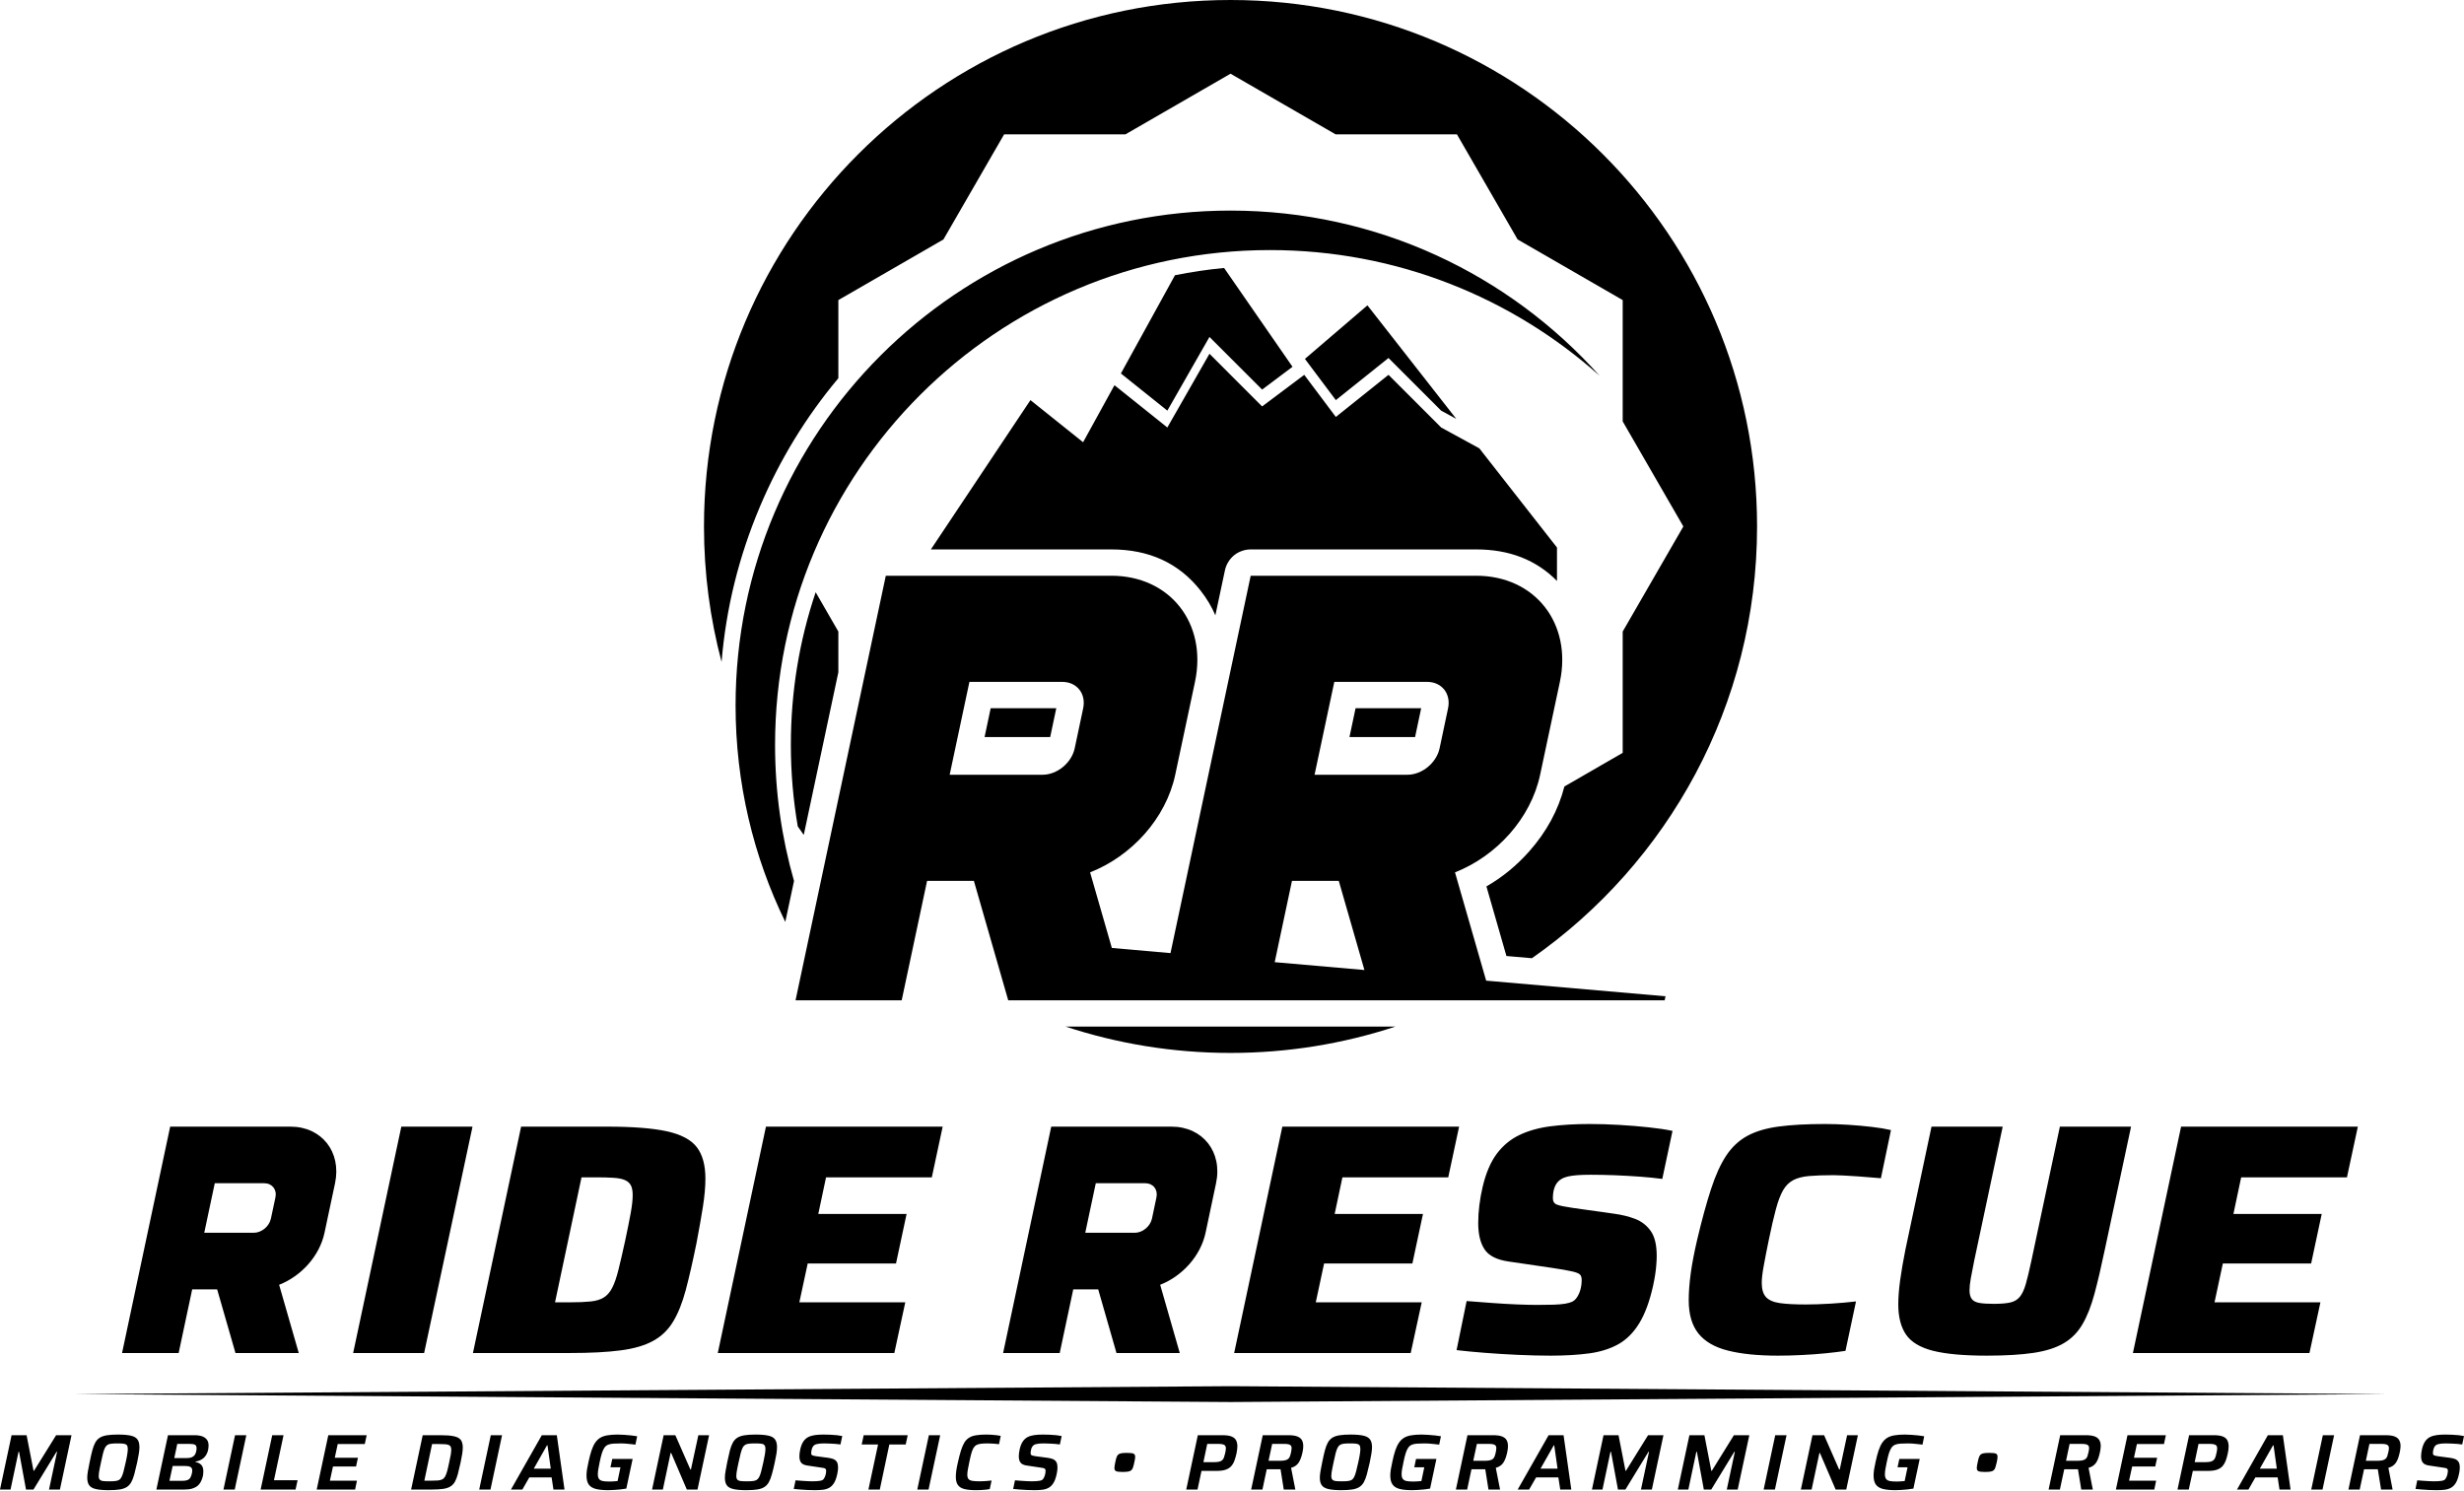
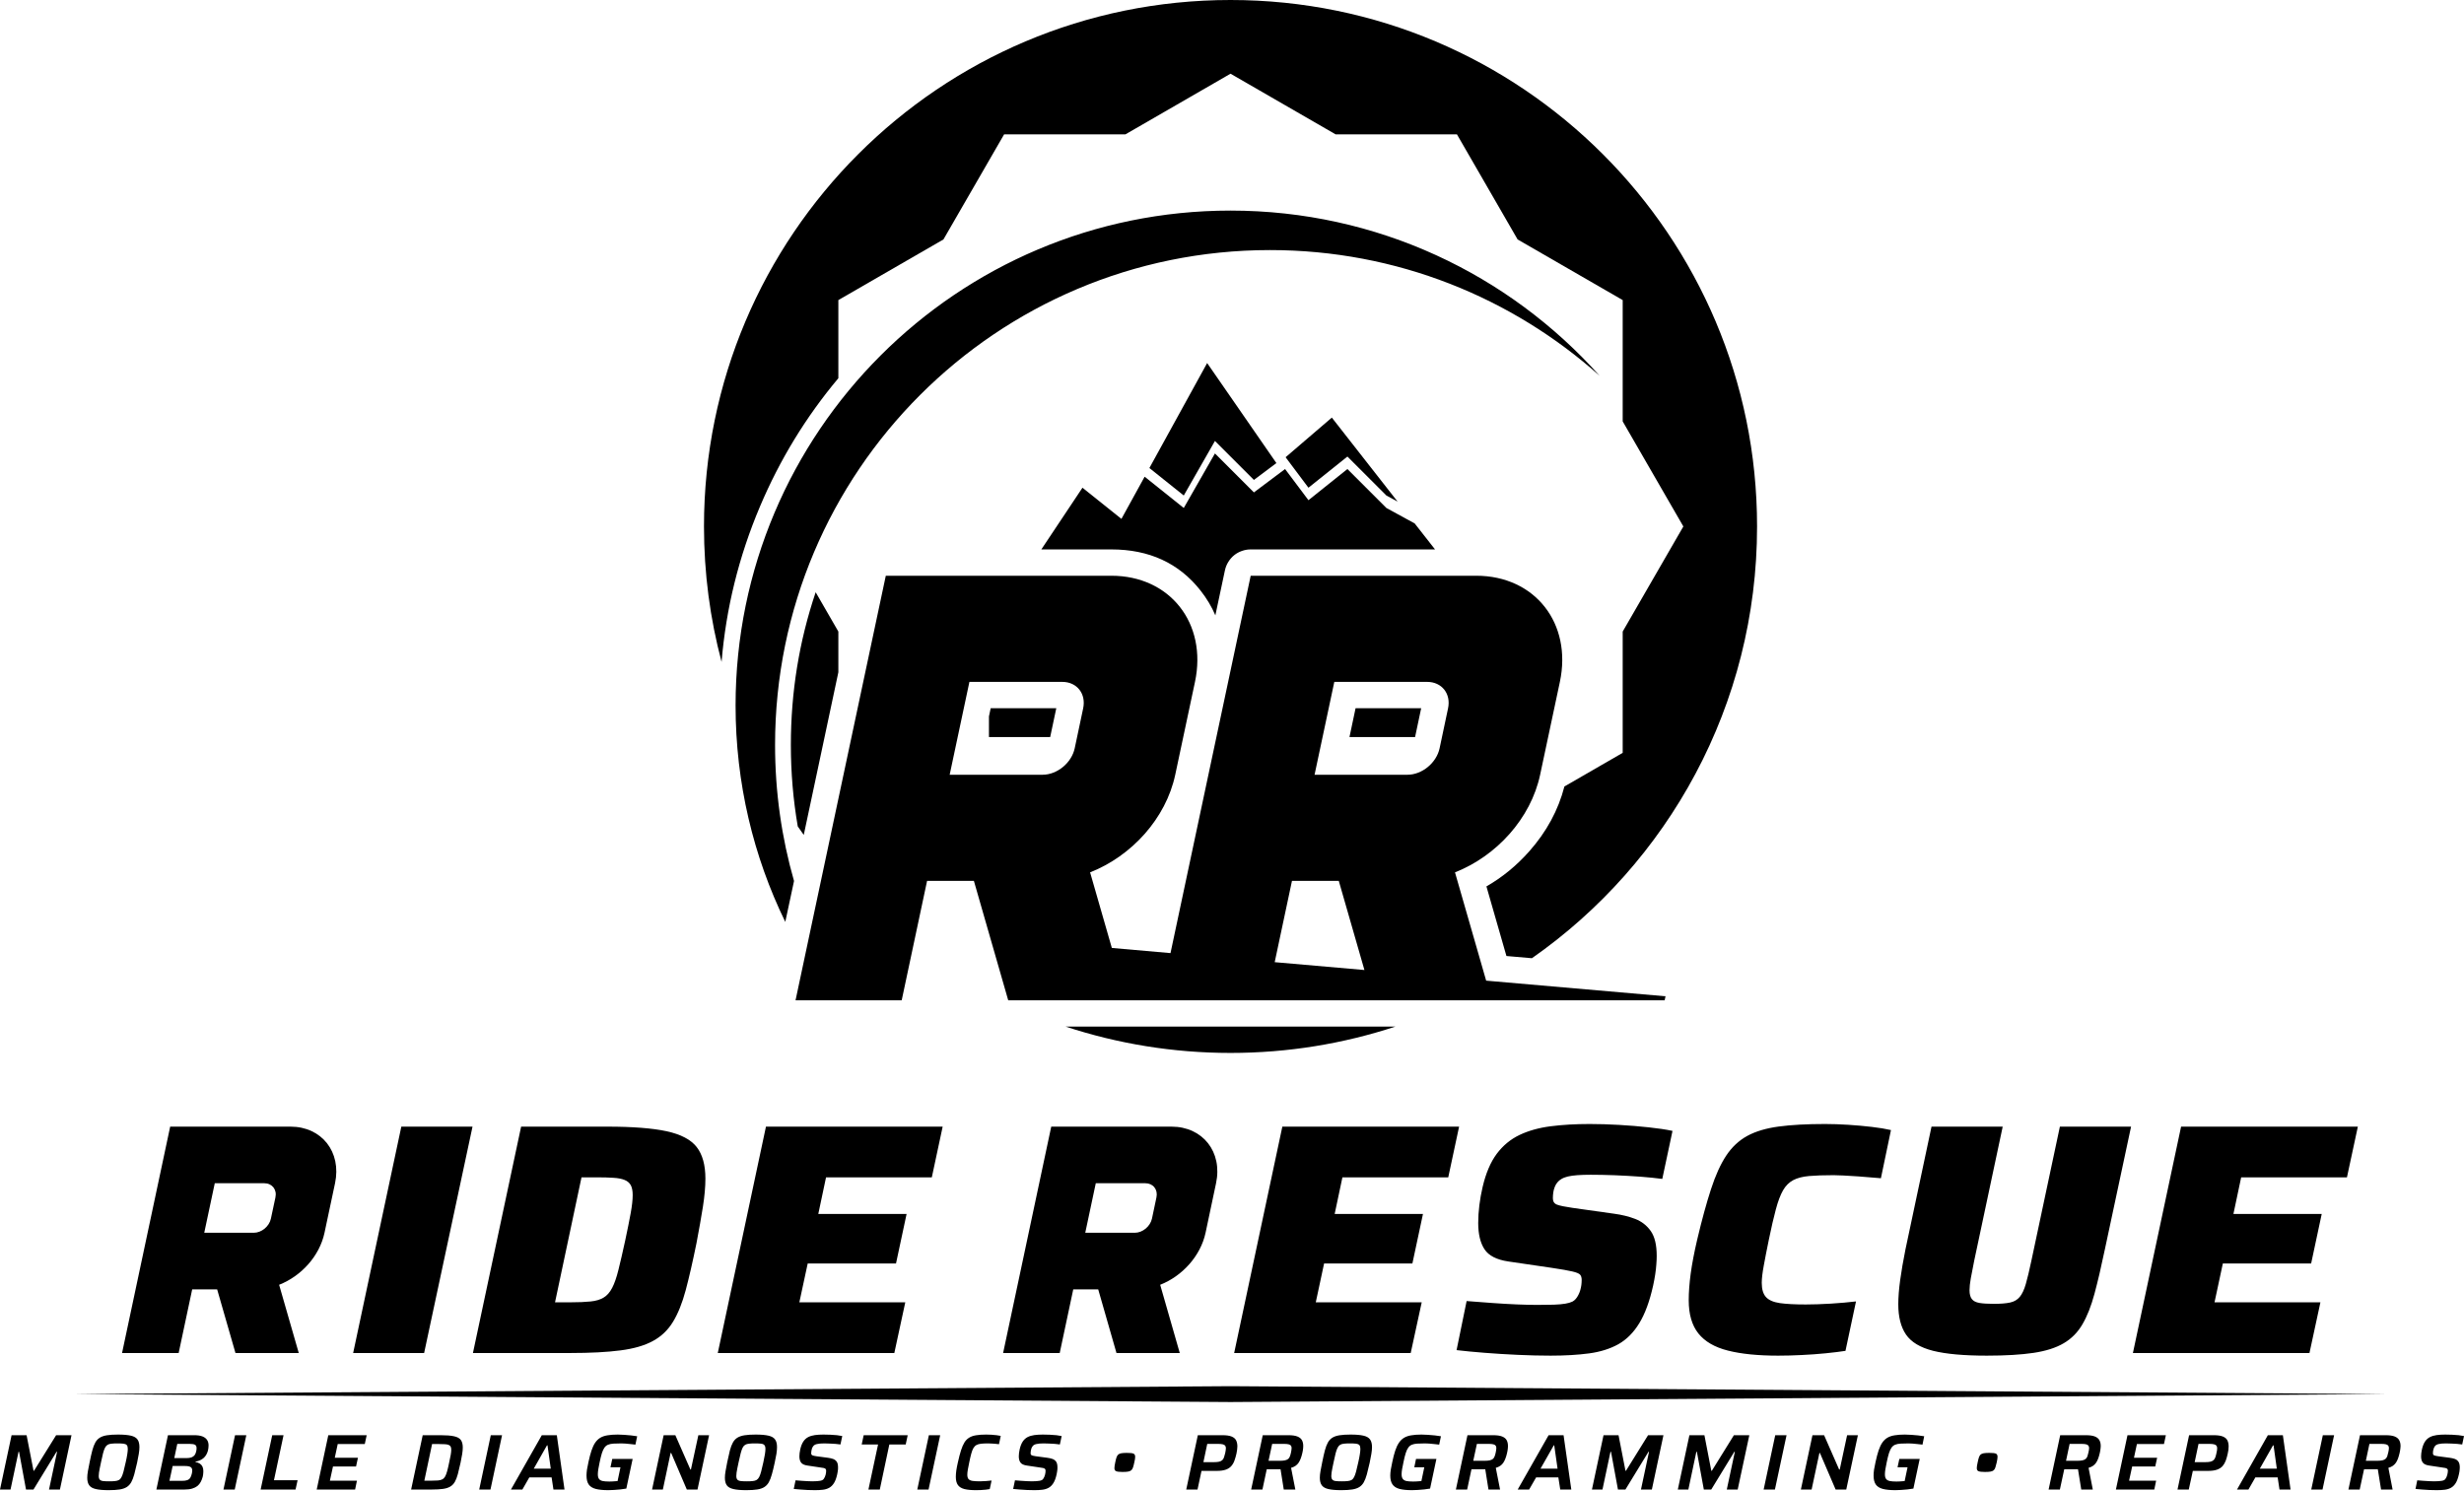
<svg xmlns="http://www.w3.org/2000/svg" viewBox="-233.70 -100.00 467.96 283.05">
  <path fill="#000000" d="M100 0C100 33.94 83.09 63.93 57.24 82.01L52.4 81.59L48.6 68.37Q53.13 65.78 56.74 61.7Q61.67 56.13 63.41 49.39L74.48 43V19.96L86 0L74.48 -19.96V-43L54.52 -54.52L43 -74.48H19.96L0 -86L-19.96 -74.48H-43L-54.52 -54.52L-74.48 -43V-28.16Q-83.72 -17.14 -89.38 -3.76Q-95.39 10.45 -96.66 25.73C-98.84 17.52 -100 8.9 -100 0C-100 -55.23 -55.23 -100 0 -100C55.23 -100 100 -55.23 100 0ZM-78.79 12.49 -74.48 19.96V27.69L-81.05 58.59C-81.43 58.06 -81.82 57.52 -82.19 56.97Q-83.5 49.35 -83.5 41.5Q-83.5 26.47 -78.79 12.49ZM31.31 95C21.46 98.24 10.94 100 0 100C-10.94 100 -21.46 98.24 -31.31 95Z" />
-   <path fill="#000000" d="M3.83 4.36Q2.97 4.36 2.16 4.65Q1.35 4.93 0.68 5.47Q0.02 6.01 -0.43 6.75Q-0.88 7.48 -1.06 8.32L-2.88 16.88Q-3.94 14.4 -5.7 12.17Q-11.85 4.36 -22.63 4.36H-56.91L-38 -24L-28 -16L-22.07 -26.78L-22 -26.8L-12 -18.8L-4 -32.8L6 -22.8L14 -28.8L20 -20.8L30 -28.8L40 -18.8L47.25 -14.84L62 4V10.35Q56.11 4.36 46.67 4.36ZM-45.55 34.52H-33.09L-34.25 40H-46.71ZM23.75 34.52H36.21L35.05 40H22.59Z" />
-   <path fill="#000000" d="M11.77 -30.33 6 -26 -4 -36 -12 -22 -20.82 -29.06 -10.55 -47.72Q-5.94 -48.65 -1.22 -49.1ZM42.88 -20.43 40 -22 30 -32 20 -24 14.13 -31.83 26 -42Z" />
+   <path fill="#000000" d="M3.83 4.36Q2.97 4.36 2.16 4.65Q1.35 4.93 0.68 5.47Q0.02 6.01 -0.43 6.75Q-0.88 7.48 -1.06 8.32L-2.88 16.88Q-3.94 14.4 -5.7 12.17Q-11.85 4.36 -22.63 4.36H-35.93L-28.12 -7.36L-20.72 -1.44L-16.33 -9.42L-16.28 -9.43L-8.88 -3.51L-2.96 -13.87L4.44 -6.47L10.36 -10.91L14.8 -4.99L22.2 -10.91L29.6 -3.51L34.97 -0.58L38.84 4.36ZM23.75 34.52H36.21L35.05 40H22.59ZM-45.55 34.52H-33.09L-34.25 40H-45.88V36.09Z" />
+   <path fill="#000000" d="M8.71 -12.04 4.44 -8.84 -2.96 -16.24 -8.88 -5.88 -15.41 -11.1 -4.44 -31.04ZM31.73 -4.72 29.6 -5.88 22.2 -13.28 14.8 -7.36 10.46 -13.15 19.24 -20.68Z" />
  <path fill="#000000" d="M70.11 -28.61C53.49 -43.47 31.55 -52.5 7.5 -52.5C-44.41 -52.5 -86.5 -10.41 -86.5 41.5C-86.5 50.46 -85.25 59.13 -82.9 67.34L-84.56 75.11C-90.61 62.69 -94 48.74 -94 34C-94 -17.91 -51.91 -60 0 -60C27.87 -60 52.9 -47.87 70.11 -28.61Z" />
  <path fill="#000000" d="M3.83 9.36H46.67C57.8 9.36 64.91 18.39 62.55 29.52L58.8 47.16C57.03 55.48 50.48 62.62 42.63 65.7L48.55 86.27L82.61 89.24L82.45 90H-42.22L-48.74 67.32H-57.63L-62.45 90H-82.61L-65.47 9.36H-22.63C-11.5 9.36 -4.39 18.39 -6.75 29.52L-10.5 47.16C-12.27 55.48 -18.82 62.62 -26.67 65.7L-22.54 80.06L-11.4 81.04ZM-49.59 29.52 -53.34 47.16H-35.7C-32.92 47.16 -30.18 44.9 -29.59 42.12L-27.99 34.56C-27.39 31.78 -29.17 29.52 -31.95 29.52ZM19.71 29.52 15.96 47.16H33.6C36.38 47.16 39.12 44.9 39.71 42.12L41.31 34.56C41.91 31.78 40.13 29.52 37.35 29.52ZM8.39 82.76 25.43 84.25 20.56 67.32H11.67L8.39 82.76Z" />
  <path fill="#000000" d="M-143.88 157 -134.73 114H-118.39Q-111.18 114 -107.12 114.87Q-103.05 115.75 -101.39 117.87Q-99.73 120 -99.73 123.87Q-99.73 126.18 -100.2 129.19Q-100.68 132.21 -101.42 136.11Q-102.49 141.38 -103.47 145.06Q-104.46 148.75 -105.89 151.08Q-107.31 153.42 -109.69 154.71Q-112.06 156.01 -115.85 156.5Q-119.64 157 -125.45 157ZM-201.38 114H-178.53C-172.6 114 -168.81 118.81 -170.07 124.75L-172.07 134.16C-173.01 138.59 -176.5 142.4 -180.69 144.04L-176.96 157H-188.98L-192.46 144.91H-197.2L-199.77 157H-210.52ZM-97.38 157 -88.23 114H-54.67L-56.73 123.63H-76.82L-78.29 130.58H-61.52L-63.53 139.99H-80.3L-81.89 147.37H-61.77L-63.85 157ZM-166.63 157 -157.48 114H-143.96L-153.15 157ZM-128.29 147.37H-125.41Q-123.07 147.37 -121.55 147.21Q-120.03 147.06 -119.06 146.47Q-118.09 145.89 -117.44 144.63Q-116.78 143.37 -116.24 141.17Q-115.69 138.98 -114.95 135.57Q-114.3 132.52 -113.92 130.43Q-113.54 128.35 -113.54 127Q-113.54 125.8 -113.9 125.13Q-114.27 124.45 -115.07 124.13Q-115.86 123.8 -117.17 123.72Q-118.47 123.63 -120.36 123.63H-123.26ZM-192.91 124.75 -194.91 134.16H-185.51C-184.02 134.16 -182.56 132.95 -182.25 131.47L-181.39 127.44C-181.07 125.95 -182.02 124.75 -183.51 124.75Z" />
  <path fill="#000000" d="M-34.05 114H-11.21C-5.27 114 -1.48 118.81 -2.75 124.75L-4.74 134.16C-5.69 138.59 -9.18 142.4 -13.36 144.04L-9.64 157H-21.66L-25.13 144.91H-29.87L-32.44 157H-43.19ZM143.64 157.5Q137.1 157.5 133.43 156.58Q129.77 155.65 128.29 153.5Q126.82 151.35 126.82 147.74Q126.82 145.75 127.18 143.13Q127.54 140.51 128.18 137.33L133.13 114H146.65L141.24 139.46Q140.83 141.47 140.59 142.82Q140.35 144.17 140.35 145.08Q140.35 146.18 140.79 146.75Q141.23 147.32 142.24 147.49Q143.26 147.66 144.95 147.66Q146.91 147.66 148.06 147.41Q149.21 147.16 149.89 146.34Q150.57 145.52 151.04 143.89Q151.51 142.25 152.1 139.46L157.51 114H171.03L166.05 137.33Q165.02 142.26 164.08 145.75Q163.14 149.25 161.79 151.55Q160.45 153.85 158.24 155.14Q156.04 156.44 152.52 156.97Q149 157.5 143.64 157.5ZM60.78 157.5Q57.87 157.5 54.57 157.35Q51.28 157.2 48.25 156.96Q45.21 156.72 42.93 156.45L44.84 147.13Q47.26 147.32 49.73 147.5Q52.2 147.68 54.41 147.77Q56.61 147.86 58.21 147.86Q60.14 147.86 61.43 147.82Q62.72 147.77 63.56 147.63Q64.39 147.49 64.92 147.24Q65.29 147.05 65.57 146.72Q65.85 146.39 66.06 145.97Q66.28 145.55 66.42 145.07Q66.56 144.58 66.63 144.08Q66.69 143.57 66.69 143.11Q66.69 142.47 66.4 142.13Q66.1 141.78 64.92 141.51Q63.75 141.23 61.06 140.83L52.75 139.61Q49.44 139.12 48.24 137.3Q47.04 135.48 47.04 132.3Q47.04 130.65 47.26 128.9Q47.48 127.15 47.88 125.45Q48.8 121.53 50.56 119.16Q52.33 116.8 54.89 115.58Q57.45 114.36 60.8 113.93Q64.15 113.5 68.18 113.5Q70.88 113.5 73.81 113.67Q76.74 113.84 79.41 114.13Q82.09 114.41 83.94 114.81L82 123.93Q80.14 123.68 77.76 123.5Q75.38 123.33 72.93 123.23Q70.48 123.14 68.38 123.14Q66.92 123.14 65.86 123.22Q64.8 123.3 64.07 123.47Q63.34 123.64 62.82 123.96Q62.38 124.21 62.07 124.6Q61.75 124.99 61.57 125.47Q61.38 125.95 61.3 126.49Q61.22 127.03 61.22 127.62Q61.22 128.52 62.01 128.82Q62.8 129.12 64.96 129.43L72.84 130.54Q75.03 130.83 76.86 131.53Q78.69 132.24 79.81 133.83Q80.94 135.43 80.94 138.54Q80.94 139.28 80.87 140.16Q80.81 141.04 80.66 142.04Q80.51 143.03 80.26 144.19Q79.27 148.66 77.63 151.34Q76 154.01 73.65 155.33Q71.29 156.64 68.11 157.07Q64.93 157.5 60.78 157.5ZM171.38 157 180.53 114H214.1L212.03 123.63H191.94L190.47 130.58H207.24L205.23 139.99H188.46L186.88 147.37H206.99L204.91 157ZM0.69 157 9.84 114H43.41L41.35 123.63H21.25L19.78 130.58H36.55L34.54 139.99H17.77L16.19 147.37H36.31L34.22 157ZM104.01 157.5Q98.24 157.5 94.47 156.54Q90.7 155.59 88.86 153.29Q87.02 150.99 87.02 146.97Q87.02 144.71 87.4 141.88Q87.79 139.05 88.62 135.5Q89.97 129.79 91.25 125.88Q92.52 121.96 94.13 119.52Q95.75 117.07 98.14 115.76Q100.53 114.46 104.12 113.98Q107.7 113.5 112.91 113.5Q115.02 113.5 117.34 113.65Q119.66 113.8 121.79 114.05Q123.92 114.3 125.43 114.65L123.52 123.8Q120.94 123.58 119.21 123.45Q117.47 123.33 116.38 123.28Q115.29 123.22 114.54 123.22Q111.74 123.22 109.89 123.38Q108.05 123.54 106.87 124.16Q105.68 124.79 104.93 126.1Q104.18 127.41 103.57 129.7Q102.95 132 102.23 135.5Q101.66 138.27 101.28 140.36Q100.89 142.45 100.89 143.66Q100.89 145.49 101.69 146.37Q102.49 147.25 104.33 147.52Q106.16 147.78 109.26 147.78Q111.33 147.78 114.02 147.62Q116.7 147.45 118.79 147.2L116.79 156.59Q115.24 156.83 113.05 157.05Q110.86 157.27 108.51 157.38Q106.17 157.5 104.01 157.5ZM-25.59 124.75 -27.59 134.16H-18.18C-16.7 134.16 -15.24 132.95 -14.92 131.47L-14.07 127.44C-13.75 125.95 -14.7 124.75 -16.18 124.75Z" />
  <path fill="#000000" d="M-219.61 164.8 -0 163.3 219.61 164.8 -0 166.31Z" />
  <path fill="#000000" d="M21.04 183.05Q19.48 183.05 18.59 182.84Q17.7 182.64 17.33 182.12Q16.96 181.61 16.96 180.69Q16.96 180.14 17.09 179.41Q17.22 178.68 17.42 177.71Q17.68 176.41 17.92 175.5Q18.16 174.59 18.49 174Q18.82 173.41 19.35 173.08Q19.88 172.75 20.72 172.62Q21.55 172.49 22.8 172.49Q24.37 172.49 25.25 172.7Q26.13 172.9 26.5 173.42Q26.87 173.93 26.87 174.87Q26.87 175.43 26.75 176.15Q26.64 176.86 26.43 177.83Q26.14 179.14 25.89 180.05Q25.64 180.96 25.31 181.55Q24.98 182.13 24.46 182.46Q23.93 182.79 23.11 182.92Q22.29 183.05 21.04 183.05ZM-213.05 183.05Q-214.61 183.05 -215.5 182.84Q-216.39 182.64 -216.76 182.12Q-217.13 181.61 -217.13 180.69Q-217.13 180.14 -217 179.41Q-216.87 178.68 -216.67 177.71Q-216.41 176.41 -216.17 175.5Q-215.93 174.59 -215.6 174Q-215.27 173.41 -214.74 173.08Q-214.21 172.75 -213.37 172.62Q-212.54 172.49 -211.29 172.49Q-209.72 172.49 -208.84 172.7Q-207.96 172.9 -207.59 173.42Q-207.22 173.93 -207.22 174.87Q-207.22 175.43 -207.34 176.15Q-207.45 176.86 -207.66 177.83Q-207.95 179.14 -208.2 180.05Q-208.45 180.96 -208.78 181.55Q-209.11 182.13 -209.63 182.46Q-210.16 182.79 -210.98 182.92Q-211.8 183.05 -213.05 183.05ZM-91.95 183.05Q-93.52 183.05 -94.41 182.84Q-95.3 182.64 -95.67 182.12Q-96.03 181.61 -96.03 180.69Q-96.03 180.14 -95.9 179.41Q-95.77 178.68 -95.58 177.71Q-95.31 176.41 -95.08 175.5Q-94.84 174.59 -94.51 174Q-94.18 173.41 -93.65 173.08Q-93.11 172.75 -92.28 172.62Q-91.44 172.49 -90.19 172.49Q-88.63 172.49 -87.75 172.7Q-86.86 172.9 -86.5 173.42Q-86.13 173.93 -86.13 174.87Q-86.13 175.43 -86.24 176.15Q-86.36 176.86 -86.57 177.83Q-86.85 179.14 -87.11 180.05Q-87.36 180.96 -87.69 181.55Q-88.02 182.13 -88.54 182.46Q-89.06 182.79 -89.88 182.92Q-90.7 183.05 -91.95 183.05ZM-155.62 182.93 -153.42 172.61H-150.04Q-148.41 172.61 -147.49 172.81Q-146.57 173 -146.19 173.5Q-145.81 174.01 -145.81 174.94Q-145.81 175.47 -145.92 176.18Q-146.04 176.89 -146.23 177.83Q-146.51 179.11 -146.75 180.01Q-146.99 180.9 -147.32 181.48Q-147.66 182.06 -148.19 182.37Q-148.72 182.69 -149.57 182.81Q-150.41 182.93 -151.68 182.93ZM-204 182.93 -201.8 172.61H-196.78Q-195.86 172.61 -195.26 172.84Q-194.67 173.07 -194.38 173.5Q-194.09 173.93 -194.09 174.55Q-194.09 174.79 -194.12 175.03Q-194.15 175.27 -194.2 175.51Q-194.44 176.43 -195.04 176.95Q-195.63 177.46 -196.57 177.63L-196.59 177.7Q-196.06 177.8 -195.72 178.03Q-195.39 178.26 -195.24 178.6Q-195.08 178.95 -195.08 179.44Q-195.08 179.61 -195.1 179.8Q-195.11 179.98 -195.13 180.15Q-195.16 180.33 -195.2 180.51Q-195.34 181.04 -195.58 181.49Q-195.82 181.94 -196.21 182.26Q-196.61 182.57 -197.2 182.75Q-197.79 182.93 -198.62 182.93ZM68.64 182.93 70.84 172.61H73.69L75.01 179.37H75.1L79.3 172.61H82.22L80.02 182.93H77.95L79.48 175.76H79.38L75 182.93H73.58L72.26 175.76H72.16L70.64 182.93ZM-233.7 182.93 -231.5 172.61H-228.65L-227.33 179.37H-227.24L-223.04 172.61H-220.12L-222.32 182.93H-224.39L-222.86 175.76H-222.96L-227.34 182.93H-228.76L-230.08 175.76H-230.18L-231.7 182.93ZM84.95 182.93 87.15 172.61H90L91.31 179.37H91.41L95.6 172.61H98.53L96.32 182.93H94.25L95.78 175.76H95.68L91.3 182.93H89.89L88.57 175.76H88.47L86.95 182.93ZM42.8 182.93 45 172.61H49.86Q50.98 172.61 51.59 172.86Q52.21 173.11 52.45 173.57Q52.69 174.02 52.69 174.67Q52.69 174.86 52.67 175.08Q52.65 175.3 52.61 175.54Q52.57 175.78 52.51 176.03Q52.38 176.6 52.2 177.06Q52.03 177.51 51.8 177.85Q51.57 178.19 51.22 178.43Q50.88 178.67 50.38 178.81L51.19 182.93H48.99L48.38 179.08H45.76L44.94 182.93ZM3.92 182.93 6.12 172.61H10.98Q12.1 172.61 12.71 172.86Q13.33 173.11 13.57 173.57Q13.81 174.02 13.81 174.67Q13.81 174.86 13.79 175.08Q13.77 175.3 13.73 175.54Q13.69 175.78 13.63 176.03Q13.5 176.6 13.32 177.06Q13.15 177.51 12.92 177.85Q12.69 178.19 12.34 178.43Q12 178.67 11.5 178.81L12.31 182.93H10.11L9.5 179.08H6.88L6.06 182.93ZM155.37 182.93 157.57 172.61H162.43Q163.56 172.61 164.17 172.86Q164.78 173.11 165.02 173.57Q165.27 174.02 165.27 174.67Q165.27 174.86 165.24 175.08Q165.22 175.3 165.18 175.54Q165.14 175.78 165.08 176.03Q164.95 176.6 164.78 177.06Q164.61 177.51 164.38 177.85Q164.14 178.19 163.8 178.43Q163.45 178.67 162.96 178.81L163.76 182.93H161.57L160.95 179.08H158.34L157.51 182.93ZM212.31 182.93 214.51 172.61H219.37Q220.5 172.61 221.11 172.86Q221.72 173.11 221.96 173.57Q222.21 174.02 222.21 174.67Q222.21 174.86 222.18 175.08Q222.16 175.3 222.12 175.54Q222.08 175.78 222.02 176.03Q221.89 176.6 221.72 177.06Q221.55 177.51 221.32 177.85Q221.08 178.19 220.74 178.43Q220.39 178.67 219.9 178.81L220.7 182.93H218.51L217.89 179.08H215.28L214.45 182.93ZM-8.41 182.93 -6.21 172.61H-1.53Q-0.42 172.61 0.2 172.86Q0.82 173.11 1.06 173.59Q1.3 174.06 1.3 174.74Q1.3 175.04 1.25 175.39Q1.21 175.73 1.13 176.1Q0.97 176.81 0.75 177.42Q0.54 178.02 0.15 178.47Q-0.23 178.91 -0.89 179.15Q-1.56 179.39 -2.6 179.39H-5.51L-6.27 182.93ZM179.85 182.93 182.05 172.61H186.74Q187.85 172.61 188.46 172.86Q189.08 173.11 189.32 173.59Q189.56 174.06 189.56 174.74Q189.56 175.04 189.52 175.39Q189.47 175.73 189.39 176.1Q189.24 176.81 189.02 177.42Q188.8 178.02 188.42 178.47Q188.03 178.91 187.37 179.15Q186.71 179.39 185.66 179.39H182.76L181.99 182.93ZM-109.86 182.93 -107.66 172.61H-105.44L-102.58 179.13H-102.48L-101.07 172.61H-99.03L-101.23 182.93H-103.26L-106.23 175.99H-106.34L-107.81 182.93ZM108.32 182.93 110.52 172.61H112.73L115.59 179.13H115.7L117.1 172.61H119.15L116.94 182.93H114.92L111.94 175.99H111.84L110.36 182.93ZM-136.66 182.93 -130.8 172.61H-127.95L-126.49 182.93H-128.59L-128.94 180.62H-133.17L-134.49 182.93ZM191.15 182.93 197.01 172.61H199.86L201.32 182.93H199.22L198.87 180.62H194.64L193.32 182.93ZM54.54 182.93 60.41 172.61H63.25L64.72 182.93H62.62L62.26 180.62H58.04L56.71 182.93ZM34.47 183.05Q33 183.05 32.08 182.81Q31.17 182.56 30.76 181.96Q30.34 181.36 30.34 180.27Q30.34 179.77 30.44 179.13Q30.54 178.49 30.72 177.71Q30.98 176.45 31.28 175.54Q31.58 174.64 31.99 174.04Q32.39 173.44 32.96 173.1Q33.52 172.76 34.34 172.63Q35.15 172.49 36.27 172.49Q36.84 172.49 37.5 172.54Q38.16 172.58 38.81 172.65Q39.46 172.72 39.96 172.81L39.63 174.4Q39.16 174.34 38.65 174.29Q38.14 174.23 37.69 174.2Q37.25 174.17 36.94 174.17Q36.05 174.17 35.45 174.21Q34.84 174.25 34.44 174.42Q34.04 174.58 33.76 174.97Q33.48 175.35 33.27 176.02Q33.05 176.7 32.84 177.77Q32.67 178.51 32.58 179.07Q32.49 179.63 32.49 180.03Q32.49 180.6 32.71 180.9Q32.92 181.2 33.39 181.31Q33.87 181.41 34.65 181.41Q34.88 181.41 35.17 181.4Q35.46 181.38 35.75 181.36Q36.04 181.33 36.25 181.32L36.8 178.7H34.9L35.23 177.12H39.1L37.9 182.75Q37.39 182.84 36.77 182.91Q36.16 182.97 35.56 183.01Q34.96 183.05 34.47 183.05ZM-118.18 183.05Q-119.66 183.05 -120.57 182.81Q-121.49 182.56 -121.9 181.96Q-122.31 181.36 -122.31 180.27Q-122.31 179.77 -122.22 179.13Q-122.12 178.49 -121.94 177.71Q-121.67 176.45 -121.37 175.54Q-121.07 174.64 -120.67 174.04Q-120.26 173.44 -119.7 173.1Q-119.13 172.76 -118.32 172.63Q-117.5 172.49 -116.38 172.49Q-115.81 172.49 -115.15 172.54Q-114.5 172.58 -113.85 172.65Q-113.2 172.72 -112.69 172.81L-113.02 174.4Q-113.5 174.34 -114.01 174.29Q-114.52 174.23 -114.96 174.2Q-115.4 174.17 -115.71 174.17Q-116.6 174.17 -117.21 174.21Q-117.81 174.25 -118.22 174.42Q-118.62 174.58 -118.9 174.97Q-119.17 175.35 -119.39 176.02Q-119.6 176.7 -119.82 177.77Q-119.98 178.51 -120.07 179.07Q-120.16 179.63 -120.16 180.03Q-120.16 180.6 -119.95 180.9Q-119.74 181.2 -119.26 181.31Q-118.79 181.41 -118 181.41Q-117.78 181.41 -117.49 181.4Q-117.2 181.38 -116.91 181.36Q-116.62 181.33 -116.41 181.32L-115.86 178.7H-117.76L-117.42 177.12H-113.55L-114.75 182.75Q-115.27 182.84 -115.88 182.91Q-116.5 182.97 -117.09 183.01Q-117.69 183.05 -118.18 183.05ZM126.26 183.05Q124.78 183.05 123.87 182.81Q122.95 182.56 122.54 181.96Q122.13 181.36 122.13 180.27Q122.13 179.77 122.22 179.13Q122.32 178.49 122.5 177.71Q122.77 176.45 123.07 175.54Q123.37 174.64 123.77 174.04Q124.18 173.44 124.74 173.1Q125.31 172.76 126.12 172.63Q126.94 172.49 128.06 172.49Q128.63 172.49 129.29 172.54Q129.94 172.58 130.59 172.65Q131.24 172.72 131.74 172.81L131.42 174.4Q130.94 174.34 130.43 174.29Q129.92 174.23 129.48 174.2Q129.04 174.17 128.73 174.17Q127.84 174.17 127.23 174.21Q126.63 174.25 126.22 174.42Q125.82 174.58 125.54 174.97Q125.27 175.35 125.05 176.02Q124.84 176.7 124.62 177.77Q124.46 178.51 124.37 179.07Q124.28 179.63 124.28 180.03Q124.28 180.6 124.49 180.9Q124.7 181.2 125.18 181.31Q125.65 181.41 126.43 181.41Q126.66 181.41 126.95 181.4Q127.24 181.38 127.53 181.36Q127.82 181.33 128.03 181.32L128.58 178.7H126.68L127.02 177.12H130.89L129.69 182.75Q129.17 182.84 128.56 182.91Q127.94 182.97 127.35 183.01Q126.75 183.05 126.26 183.05ZM-37.24 183.05Q-37.89 183.05 -38.62 183.02Q-39.35 182.99 -40.04 182.93Q-40.73 182.88 -41.28 182.82L-40.94 181.18Q-40.4 181.22 -39.81 181.27Q-39.22 181.31 -38.68 181.34Q-38.13 181.37 -37.74 181.37Q-37.24 181.37 -36.89 181.34Q-36.53 181.32 -36.28 181.27Q-36.02 181.23 -35.83 181.13Q-35.68 181.05 -35.57 180.89Q-35.46 180.73 -35.37 180.53Q-35.28 180.33 -35.23 180.12Q-35.18 179.9 -35.15 179.7Q-35.13 179.5 -35.13 179.35Q-35.13 179.13 -35.23 179.02Q-35.34 178.9 -35.6 178.84Q-35.87 178.78 -36.37 178.72L-38.65 178.38Q-39.55 178.26 -39.88 177.82Q-40.21 177.39 -40.21 176.62Q-40.21 176.35 -40.17 176.01Q-40.13 175.66 -40.05 175.31Q-39.84 174.38 -39.46 173.81Q-39.08 173.25 -38.54 172.97Q-37.99 172.69 -37.27 172.59Q-36.54 172.49 -35.65 172.49Q-35.01 172.49 -34.33 172.52Q-33.66 172.55 -33.06 172.61Q-32.47 172.68 -32.07 172.77L-32.41 174.37Q-32.82 174.31 -33.35 174.26Q-33.89 174.22 -34.44 174.2Q-34.99 174.17 -35.49 174.17Q-35.95 174.17 -36.29 174.2Q-36.63 174.23 -36.87 174.29Q-37.11 174.34 -37.29 174.44Q-37.47 174.54 -37.6 174.72Q-37.73 174.9 -37.82 175.13Q-37.9 175.35 -37.93 175.58Q-37.97 175.81 -37.97 176.02Q-37.97 176.33 -37.75 176.43Q-37.53 176.53 -36.97 176.61L-34.78 176.9Q-34.24 176.97 -33.81 177.12Q-33.38 177.28 -33.12 177.64Q-32.87 178 -32.87 178.74Q-32.87 178.9 -32.88 179.11Q-32.9 179.31 -32.94 179.55Q-32.97 179.79 -33.03 180.05Q-33.26 181.1 -33.64 181.7Q-34.02 182.31 -34.55 182.6Q-35.08 182.89 -35.75 182.97Q-36.42 183.05 -37.24 183.05ZM229.08 183.05Q228.44 183.05 227.71 183.02Q226.98 182.99 226.29 182.93Q225.59 182.88 225.05 182.82L225.38 181.18Q225.92 181.22 226.52 181.27Q227.11 181.31 227.65 181.34Q228.19 181.37 228.59 181.37Q229.08 181.37 229.44 181.34Q229.79 181.32 230.05 181.27Q230.3 181.23 230.5 181.13Q230.64 181.05 230.75 180.89Q230.87 180.73 230.95 180.53Q231.04 180.33 231.09 180.12Q231.14 179.9 231.17 179.7Q231.2 179.5 231.2 179.35Q231.2 179.13 231.09 179.02Q230.99 178.9 230.72 178.84Q230.45 178.78 229.96 178.72L227.68 178.38Q226.78 178.26 226.44 177.82Q226.11 177.39 226.11 176.62Q226.11 176.35 226.15 176.01Q226.19 175.66 226.27 175.31Q226.48 174.38 226.86 173.81Q227.24 173.25 227.79 172.97Q228.34 172.69 229.06 172.59Q229.78 172.49 230.68 172.49Q231.32 172.49 231.99 172.52Q232.66 172.55 233.26 172.61Q233.86 172.68 234.26 172.77L233.92 174.37Q233.51 174.31 232.97 174.26Q232.44 174.22 231.88 174.2Q231.33 174.17 230.84 174.17Q230.37 174.17 230.03 174.2Q229.69 174.23 229.45 174.29Q229.22 174.34 229.03 174.44Q228.85 174.54 228.72 174.72Q228.59 174.9 228.51 175.13Q228.43 175.35 228.39 175.58Q228.36 175.81 228.36 176.02Q228.36 176.33 228.57 176.43Q228.79 176.53 229.35 176.61L231.55 176.9Q232.09 176.97 232.52 177.12Q232.95 177.28 233.2 177.64Q233.46 178 233.46 178.74Q233.46 178.9 233.44 179.11Q233.43 179.31 233.39 179.55Q233.35 179.79 233.29 180.05Q233.06 181.1 232.69 181.7Q232.31 182.31 231.78 182.6Q231.25 182.89 230.58 182.97Q229.91 183.05 229.08 183.05ZM-78.91 183.05Q-79.56 183.05 -80.29 183.02Q-81.02 182.99 -81.71 182.93Q-82.4 182.88 -82.95 182.82L-82.61 181.18Q-82.07 181.22 -81.48 181.27Q-80.89 181.31 -80.35 181.34Q-79.8 181.37 -79.41 181.37Q-78.91 181.37 -78.56 181.34Q-78.2 181.32 -77.95 181.27Q-77.69 181.23 -77.5 181.13Q-77.35 181.05 -77.24 180.89Q-77.13 180.73 -77.04 180.53Q-76.95 180.33 -76.9 180.12Q-76.85 179.9 -76.82 179.7Q-76.8 179.5 -76.8 179.35Q-76.8 179.13 -76.9 179.02Q-77.01 178.9 -77.27 178.84Q-77.54 178.78 -78.04 178.72L-80.32 178.38Q-81.22 178.26 -81.55 177.82Q-81.88 177.39 -81.88 176.62Q-81.88 176.35 -81.84 176.01Q-81.8 175.66 -81.72 175.31Q-81.51 174.38 -81.13 173.81Q-80.75 173.25 -80.21 172.97Q-79.66 172.69 -78.94 172.59Q-78.21 172.49 -77.32 172.49Q-76.68 172.49 -76 172.52Q-75.33 172.55 -74.73 172.61Q-74.14 172.68 -73.74 172.77L-74.08 174.37Q-74.49 174.31 -75.02 174.26Q-75.56 174.22 -76.11 174.2Q-76.66 174.17 -77.16 174.17Q-77.62 174.17 -77.96 174.2Q-78.3 174.23 -78.54 174.29Q-78.78 174.34 -78.96 174.44Q-79.14 174.54 -79.27 174.72Q-79.4 174.9 -79.49 175.13Q-79.57 175.35 -79.6 175.58Q-79.64 175.81 -79.64 176.02Q-79.64 176.33 -79.42 176.43Q-79.2 176.53 -78.64 176.61L-76.45 176.9Q-75.91 176.97 -75.48 177.12Q-75.05 177.28 -74.79 177.64Q-74.54 178 -74.54 178.74Q-74.54 178.9 -74.55 179.11Q-74.57 179.31 -74.61 179.55Q-74.64 179.79 -74.7 180.05Q-74.93 181.1 -75.31 181.7Q-75.69 182.31 -76.22 182.6Q-76.75 182.89 -77.42 182.97Q-78.09 183.05 -78.91 183.05ZM168.15 182.93 170.35 172.61H177.64L177.28 174.29H172.14L171.58 176.9H175.98L175.62 178.55H171.24L170.65 181.25H175.79L175.44 182.93ZM-173.55 182.93 -171.35 172.61H-164.06L-164.42 174.29H-169.56L-170.12 176.9H-165.72L-166.08 178.55H-170.46L-171.05 181.25H-165.91L-166.26 182.93ZM-48.34 183.05Q-49.69 183.05 -50.54 182.84Q-51.39 182.62 -51.78 182.07Q-52.17 181.52 -52.17 180.53Q-52.17 180 -52.08 179.32Q-51.98 178.64 -51.78 177.77Q-51.48 176.43 -51.19 175.5Q-50.89 174.57 -50.53 173.98Q-50.16 173.39 -49.62 173.07Q-49.09 172.74 -48.3 172.62Q-47.52 172.49 -46.4 172.49Q-45.93 172.49 -45.42 172.52Q-44.9 172.55 -44.43 172.61Q-43.97 172.66 -43.64 172.74L-43.97 174.32Q-44.43 174.26 -44.82 174.23Q-45.21 174.2 -45.52 174.19Q-45.82 174.17 -46.05 174.17Q-46.85 174.17 -47.39 174.23Q-47.92 174.29 -48.26 174.48Q-48.6 174.67 -48.83 175.06Q-49.06 175.45 -49.24 176.12Q-49.42 176.78 -49.62 177.77Q-49.79 178.57 -49.89 179.14Q-49.99 179.72 -49.99 180.11Q-49.99 180.67 -49.76 180.94Q-49.52 181.21 -49 181.29Q-48.47 181.37 -47.58 181.37Q-47.09 181.37 -46.46 181.32Q-45.84 181.28 -45.38 181.22L-45.73 182.85Q-46.06 182.91 -46.51 182.96Q-46.96 183 -47.44 183.03Q-47.91 183.05 -48.34 183.05ZM-68.77 182.93 -66.94 174.38H-70.05L-69.67 172.61H-61.31L-61.69 174.38H-64.8L-66.61 182.93ZM-91.84 181.37Q-91.18 181.37 -90.74 181.32Q-90.3 181.28 -90.01 181.11Q-89.72 180.94 -89.52 180.56Q-89.32 180.18 -89.14 179.5Q-88.97 178.83 -88.73 177.77Q-88.53 176.86 -88.43 176.24Q-88.33 175.61 -88.33 175.21Q-88.33 174.71 -88.53 174.49Q-88.72 174.27 -89.16 174.22Q-89.59 174.17 -90.32 174.17Q-90.99 174.17 -91.43 174.22Q-91.87 174.26 -92.17 174.43Q-92.46 174.6 -92.66 174.98Q-92.85 175.36 -93.03 176.04Q-93.21 176.71 -93.43 177.77Q-93.56 178.38 -93.66 178.87Q-93.75 179.36 -93.81 179.71Q-93.86 180.07 -93.86 180.35Q-93.86 180.83 -93.66 181.05Q-93.46 181.27 -93.01 181.32Q-92.57 181.37 -91.84 181.37ZM-212.94 181.37Q-212.27 181.37 -211.83 181.32Q-211.4 181.28 -211.1 181.11Q-210.81 180.94 -210.62 180.56Q-210.42 180.18 -210.24 179.5Q-210.06 178.83 -209.83 177.77Q-209.62 176.86 -209.53 176.24Q-209.43 175.61 -209.43 175.21Q-209.43 174.71 -209.62 174.49Q-209.82 174.27 -210.25 174.22Q-210.69 174.17 -211.42 174.17Q-212.08 174.17 -212.53 174.22Q-212.97 174.26 -213.26 174.43Q-213.55 174.6 -213.75 174.98Q-213.95 175.36 -214.13 176.04Q-214.3 176.71 -214.52 177.77Q-214.65 178.38 -214.75 178.87Q-214.85 179.36 -214.9 179.71Q-214.95 180.07 -214.95 180.35Q-214.95 180.83 -214.75 181.05Q-214.55 181.27 -214.11 181.32Q-213.67 181.37 -212.94 181.37ZM21.15 181.37Q21.82 181.37 22.26 181.32Q22.69 181.28 22.99 181.11Q23.28 180.94 23.47 180.56Q23.67 180.18 23.85 179.5Q24.03 178.83 24.26 177.77Q24.47 176.86 24.56 176.24Q24.66 175.61 24.66 175.21Q24.66 174.71 24.47 174.49Q24.27 174.27 23.84 174.22Q23.4 174.17 22.67 174.17Q22.01 174.17 21.56 174.22Q21.12 174.26 20.83 174.43Q20.54 174.6 20.34 174.98Q20.14 175.36 19.96 176.04Q19.79 176.71 19.57 177.77Q19.44 178.38 19.34 178.87Q19.24 179.36 19.19 179.71Q19.14 180.07 19.14 180.35Q19.14 180.83 19.34 181.05Q19.54 181.27 19.98 181.32Q20.42 181.37 21.15 181.37ZM-184.2 182.93 -182 172.61H-179.85L-181.67 181.16H-177.18L-177.57 182.93ZM-153.11 181.25H-151.82Q-151.04 181.25 -150.54 181.21Q-150.03 181.17 -149.71 181Q-149.38 180.84 -149.17 180.47Q-148.96 180.1 -148.78 179.45Q-148.6 178.8 -148.39 177.77Q-148.21 176.94 -148.1 176.35Q-148 175.77 -148 175.38Q-148 174.98 -148.12 174.76Q-148.25 174.54 -148.53 174.44Q-148.8 174.34 -149.25 174.32Q-149.69 174.29 -150.34 174.29H-151.64ZM-59.49 182.93 -57.29 172.61H-55.14L-57.35 182.93ZM101.25 182.93 103.45 172.61H105.6L103.39 182.93ZM205.25 182.93 207.45 172.61H209.59L207.39 182.93ZM-191.26 182.93 -189.06 172.61H-186.92L-189.12 182.93ZM-142.69 182.93 -140.49 172.61H-138.35L-140.55 182.93ZM183.11 177.73H185.11Q185.73 177.73 186.1 177.64Q186.47 177.55 186.69 177.35Q186.91 177.16 187.03 176.82Q187.15 176.48 187.25 176Q187.31 175.72 187.35 175.5Q187.38 175.27 187.38 175.08Q187.38 174.79 187.25 174.6Q187.11 174.42 186.78 174.34Q186.45 174.26 185.87 174.26H183.84ZM-5.15 177.73H-3.15Q-2.54 177.73 -2.16 177.64Q-1.79 177.55 -1.57 177.35Q-1.36 177.16 -1.24 176.82Q-1.12 176.48 -1.01 176Q-0.95 175.72 -0.92 175.5Q-0.88 175.27 -0.88 175.08Q-0.88 174.79 -1.02 174.6Q-1.15 174.42 -1.48 174.34Q-1.81 174.26 -2.4 174.26H-4.42ZM-20.49 179.59Q-21.39 179.59 -21.72 179.45Q-22.05 179.32 -22.05 178.86Q-22.05 178.66 -22.01 178.4Q-21.97 178.14 -21.9 177.8Q-21.78 177.2 -21.66 176.84Q-21.54 176.48 -21.33 176.29Q-21.13 176.11 -20.74 176.04Q-20.36 175.97 -19.72 175.97Q-18.78 175.97 -18.45 176.1Q-18.11 176.24 -18.11 176.71Q-18.11 176.91 -18.15 177.17Q-18.19 177.44 -18.28 177.8Q-18.4 178.38 -18.52 178.73Q-18.64 179.09 -18.85 179.27Q-19.05 179.45 -19.44 179.52Q-19.83 179.59 -20.49 179.59ZM143.29 179.59Q142.4 179.59 142.06 179.45Q141.73 179.32 141.73 178.86Q141.73 178.66 141.77 178.4Q141.82 178.14 141.89 177.8Q142.01 177.2 142.13 176.84Q142.25 176.48 142.45 176.29Q142.66 176.11 143.04 176.04Q143.42 175.97 144.07 175.97Q145 175.97 145.34 176.1Q145.67 176.24 145.67 176.71Q145.67 176.91 145.63 177.17Q145.59 177.44 145.51 177.8Q145.38 178.38 145.26 178.73Q145.14 179.09 144.94 179.27Q144.73 179.45 144.35 179.52Q143.96 179.59 143.29 179.59ZM46.1 177.47H48.27Q48.88 177.47 49.25 177.38Q49.63 177.29 49.84 177.11Q50.05 176.93 50.16 176.62Q50.28 176.31 50.37 175.87Q50.42 175.62 50.45 175.41Q50.48 175.2 50.48 175.04Q50.48 174.77 50.36 174.6Q50.23 174.42 49.91 174.34Q49.59 174.26 49.02 174.26H46.79ZM7.22 177.47H9.39Q10 177.47 10.37 177.38Q10.75 177.29 10.96 177.11Q11.17 176.93 11.28 176.62Q11.4 176.31 11.49 175.87Q11.54 175.62 11.57 175.41Q11.6 175.2 11.6 175.04Q11.6 174.77 11.48 174.6Q11.35 174.42 11.03 174.34Q10.71 174.26 10.14 174.26H7.91ZM158.68 177.47H160.84Q161.46 177.47 161.83 177.38Q162.2 177.29 162.41 177.11Q162.62 176.93 162.74 176.62Q162.85 176.31 162.94 175.87Q163 175.62 163.03 175.41Q163.06 175.2 163.06 175.04Q163.06 174.77 162.93 174.6Q162.81 174.42 162.49 174.34Q162.17 174.26 161.59 174.26H159.36ZM215.62 177.47H217.78Q218.4 177.47 218.77 177.38Q219.14 177.29 219.35 177.11Q219.56 176.93 219.68 176.62Q219.79 176.31 219.88 175.87Q219.94 175.62 219.97 175.41Q220 175.2 220 175.04Q220 174.77 219.87 174.6Q219.75 174.42 219.43 174.34Q219.11 174.26 218.53 174.26H216.3ZM-201.52 181.28H-199.16Q-198.52 181.28 -198.15 181.15Q-197.78 181.02 -197.58 180.72Q-197.38 180.41 -197.26 179.88Q-197.23 179.71 -197.21 179.58Q-197.19 179.45 -197.19 179.33Q-197.19 178.85 -197.5 178.66Q-197.82 178.46 -198.57 178.46H-200.91ZM-200.6 176.96H-198.29Q-197.73 176.96 -197.35 176.83Q-196.97 176.69 -196.74 176.4Q-196.52 176.11 -196.43 175.63Q-196.4 175.48 -196.38 175.33Q-196.37 175.19 -196.37 175.03Q-196.37 174.6 -196.66 174.43Q-196.96 174.26 -197.71 174.26H-200.03ZM58.87 178.97H62.11L61.48 174.54H61.39ZM-132.33 178.97H-129.1L-129.72 174.54H-129.82ZM195.48 178.97H198.71L198.09 174.54H197.99Z" />
</svg>
